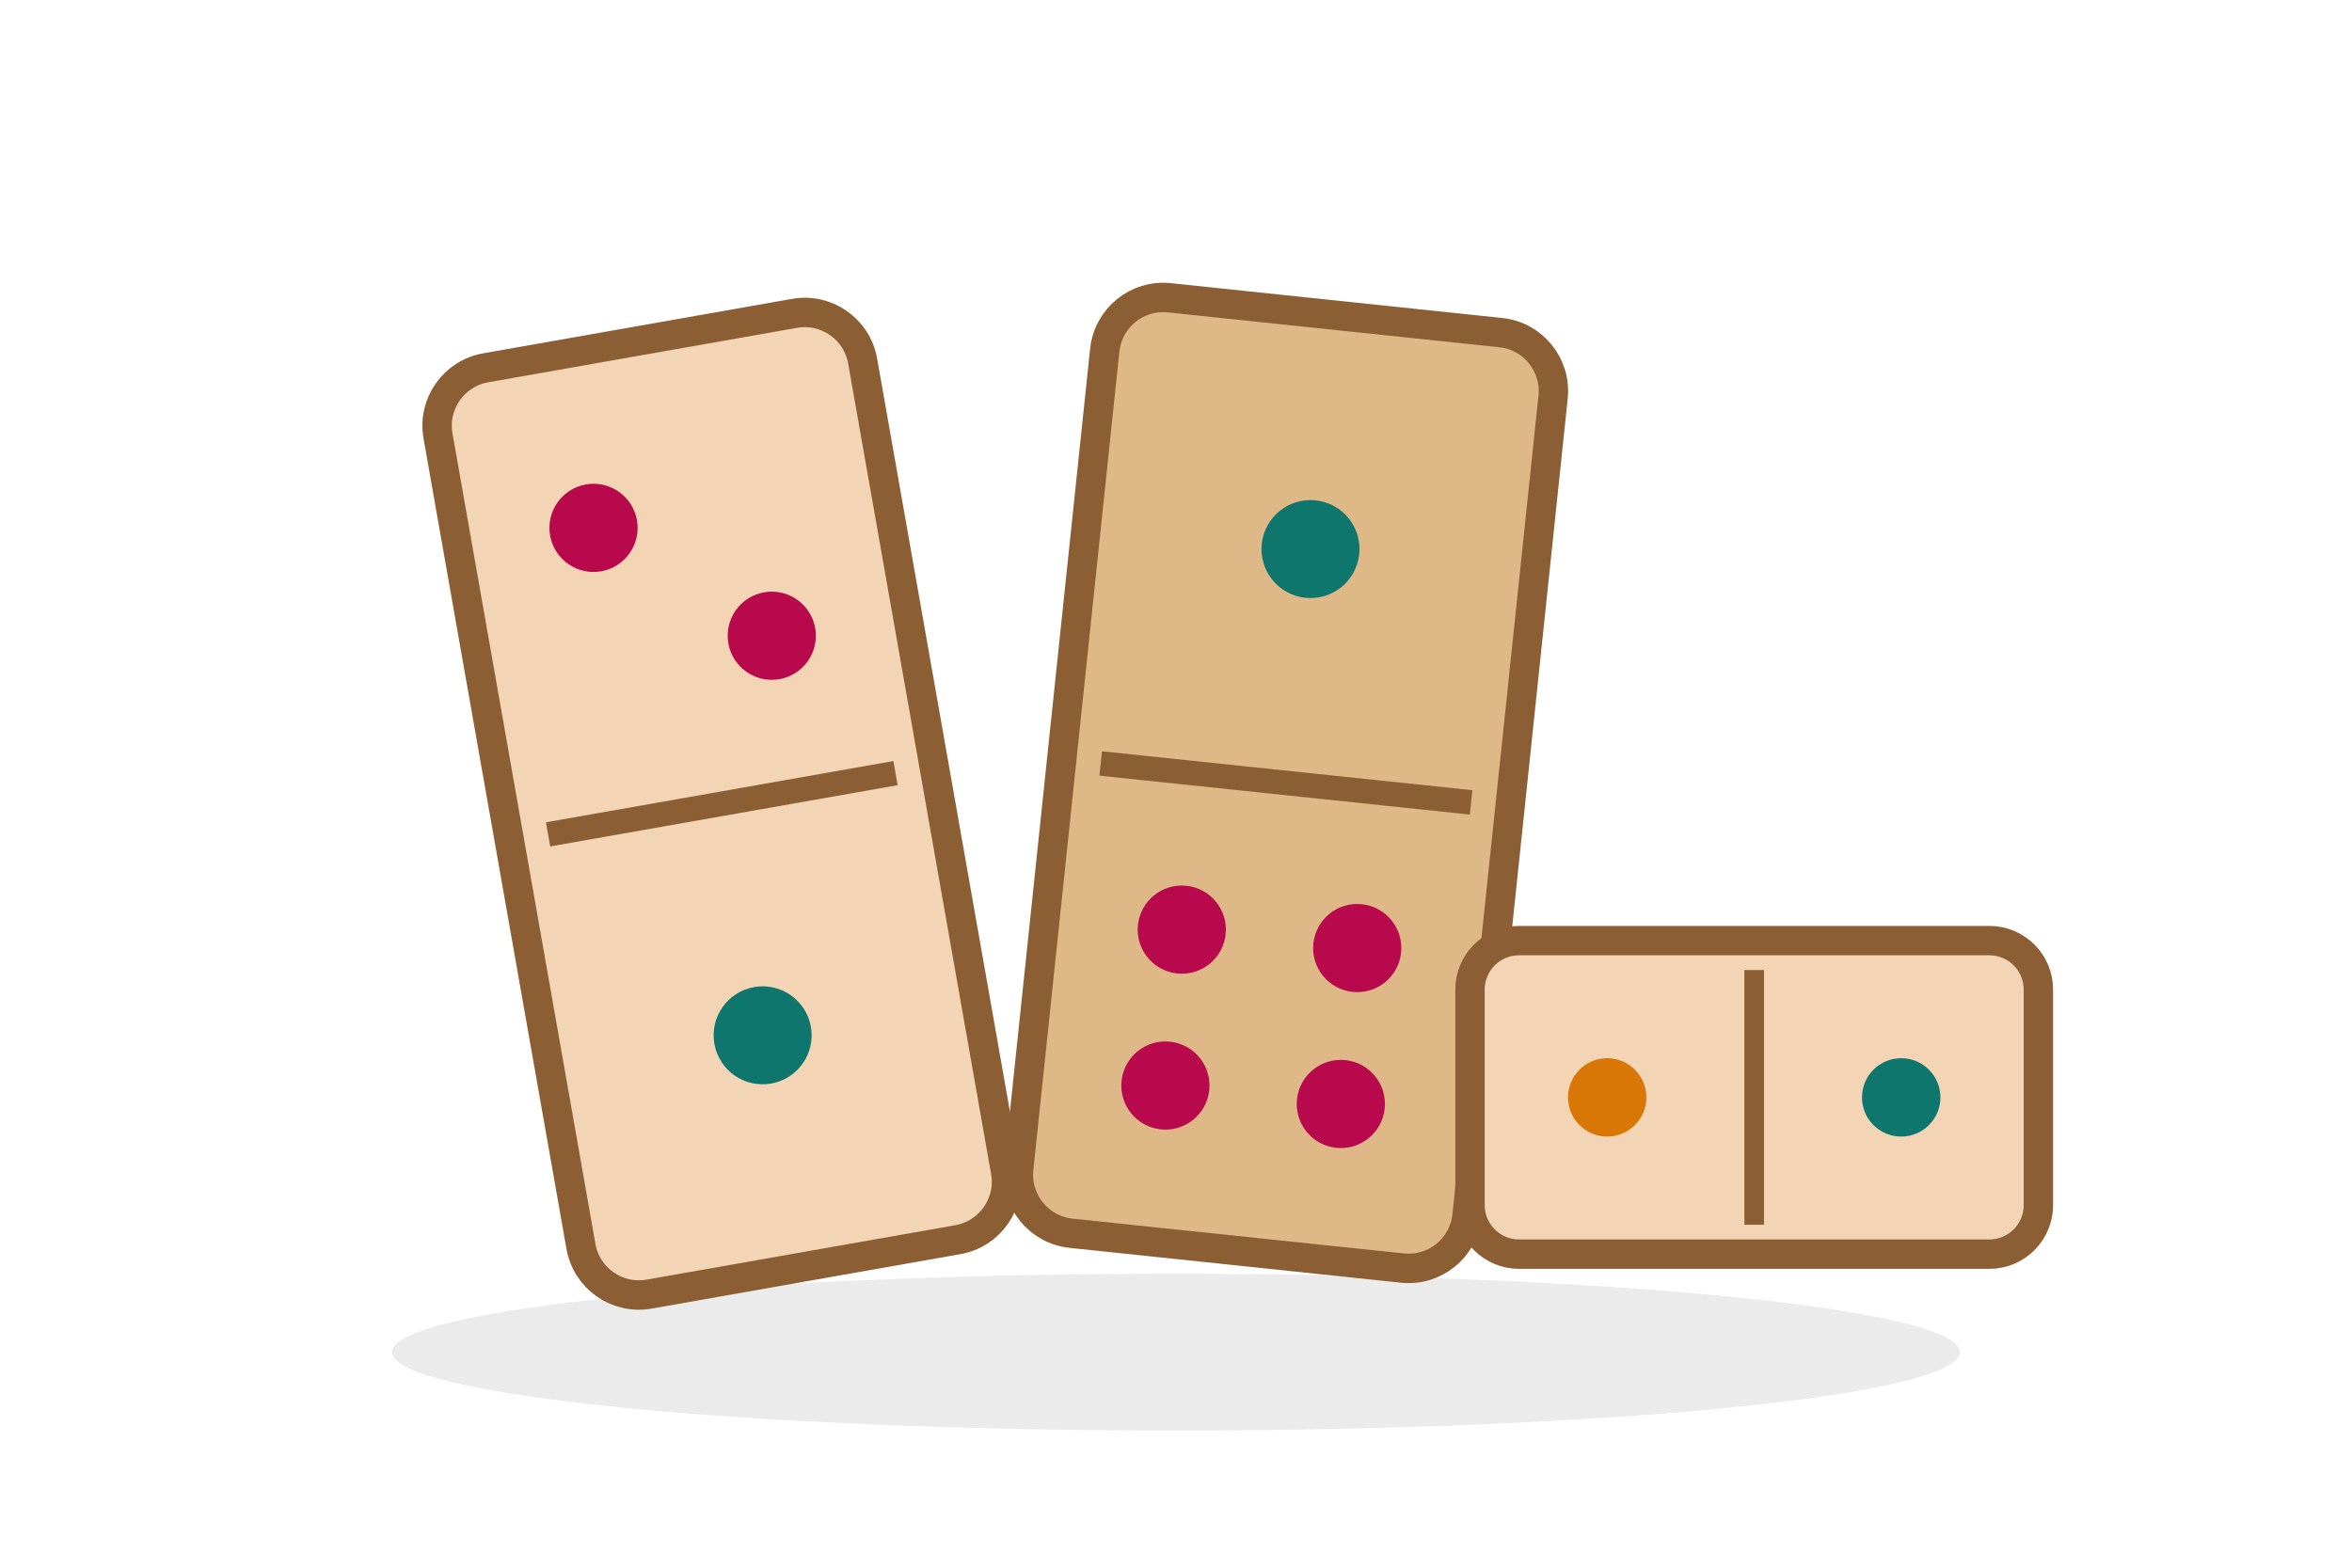
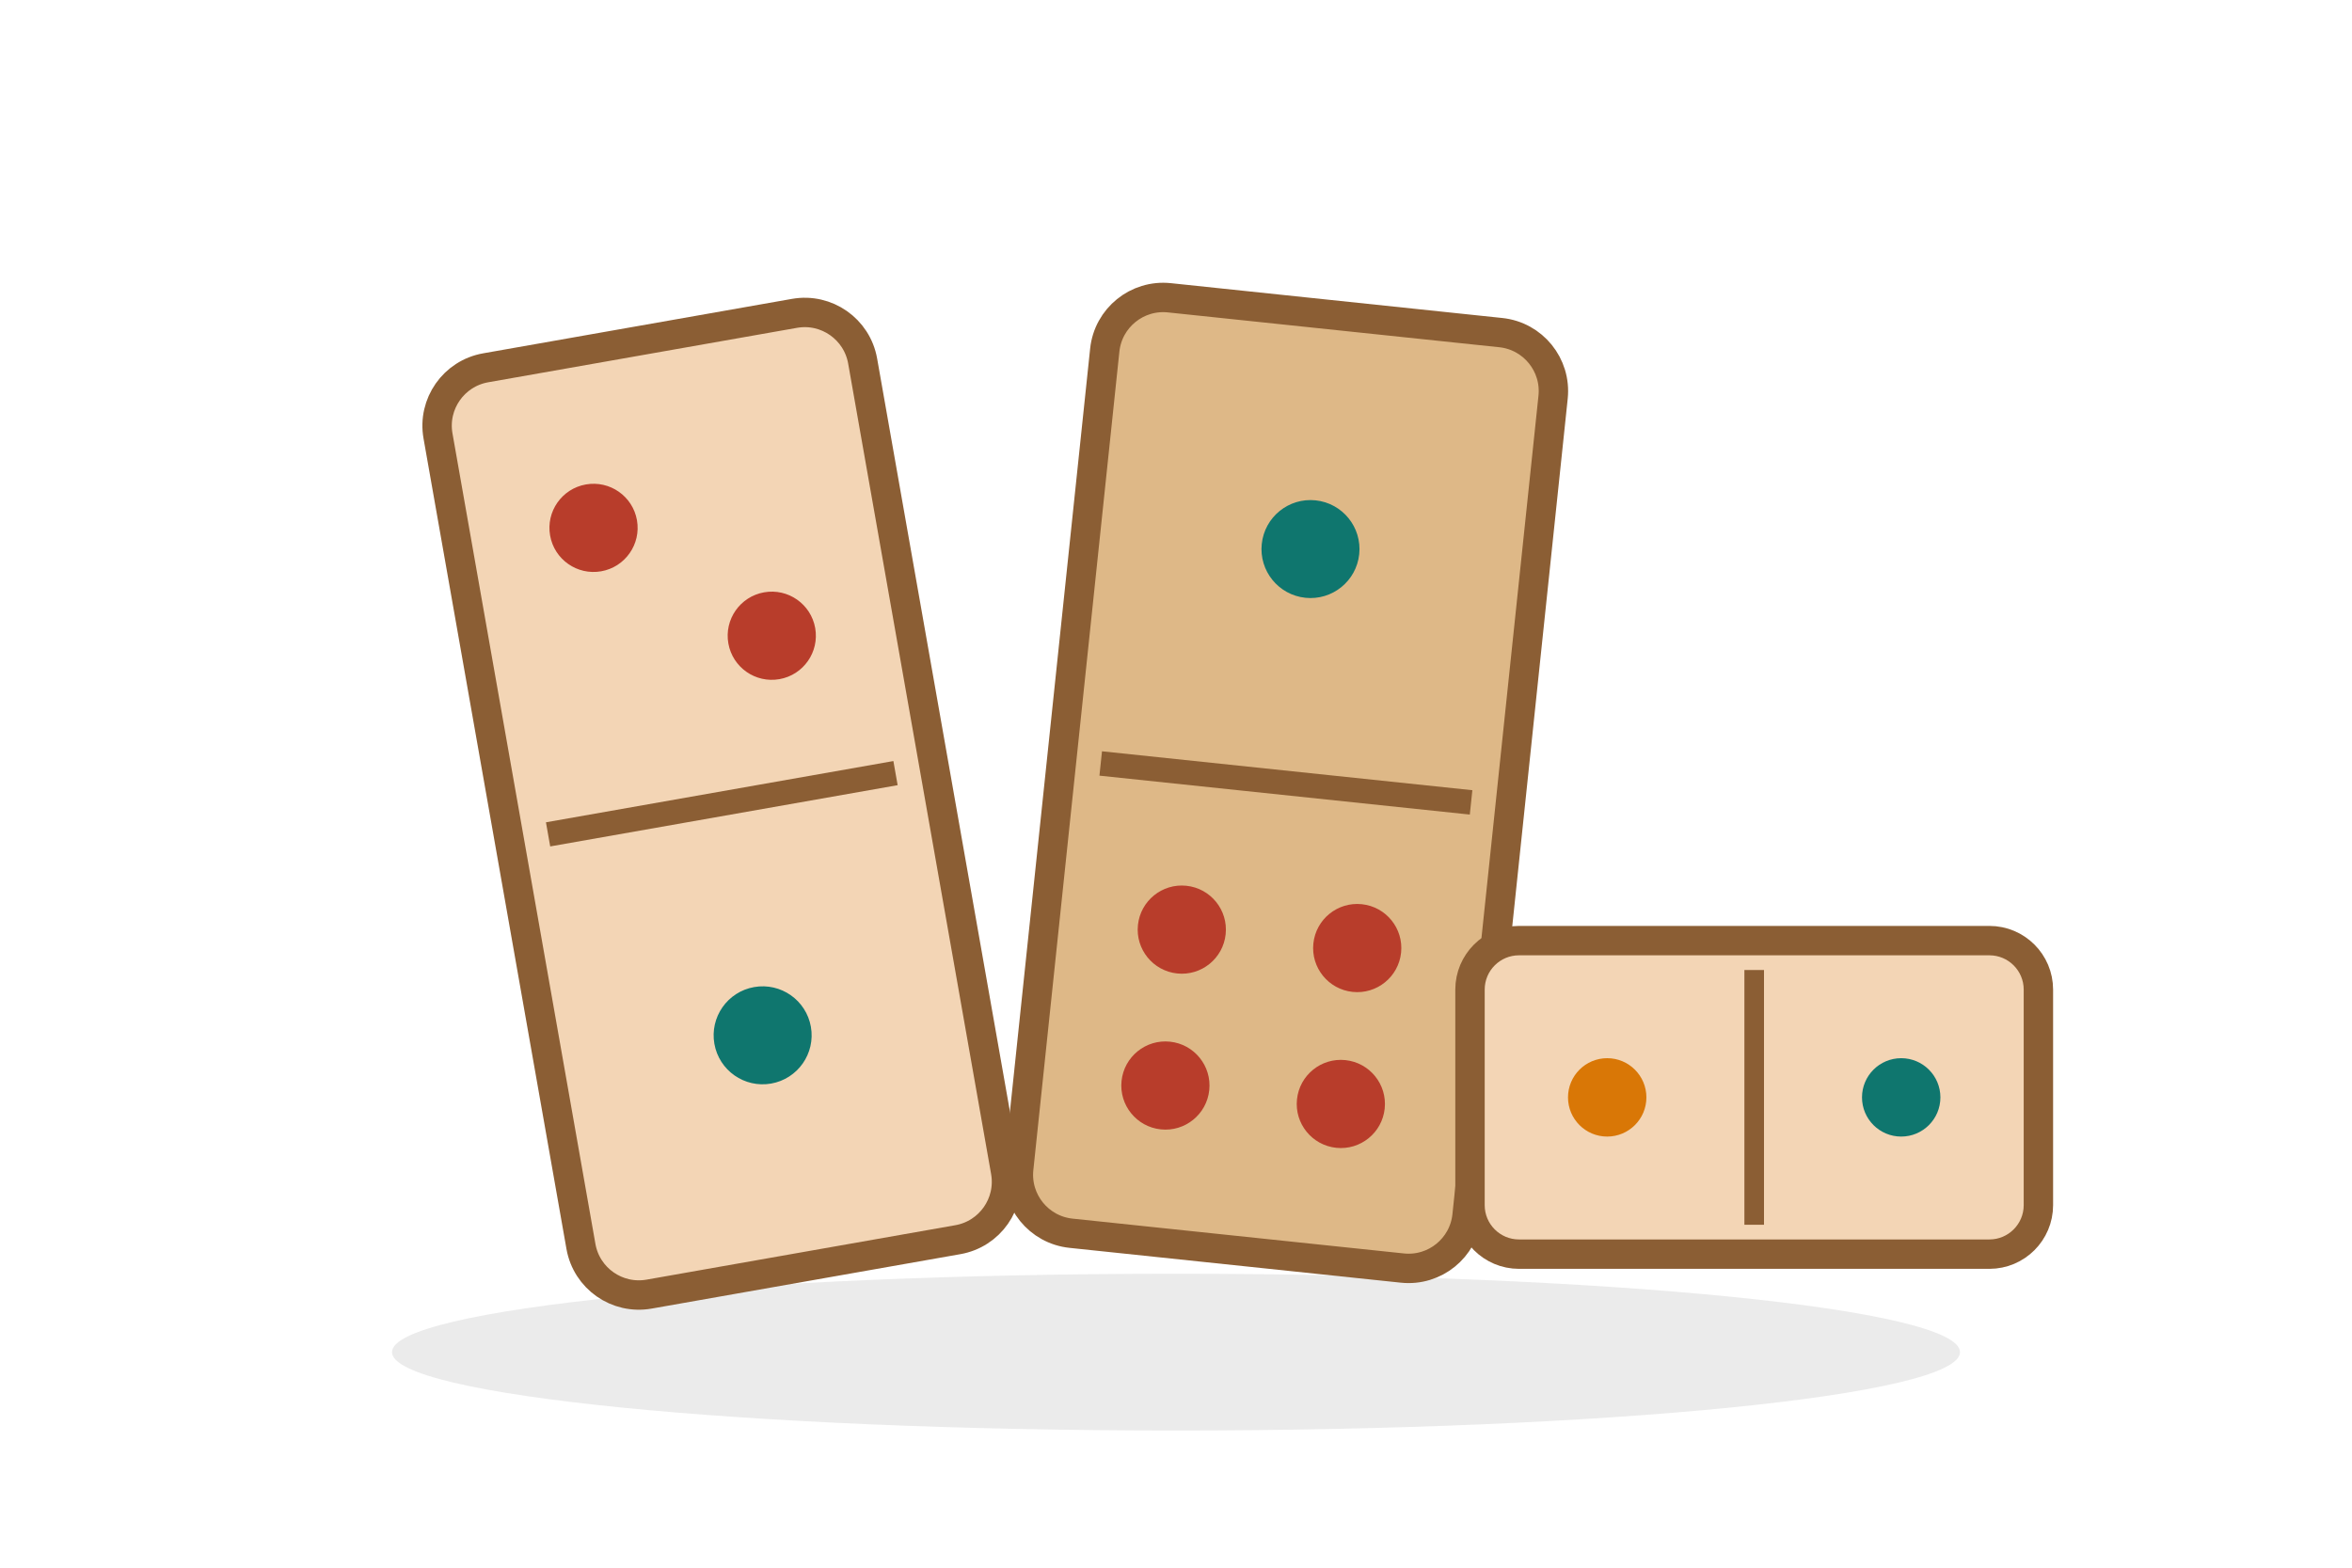
<svg xmlns="http://www.w3.org/2000/svg" viewBox="0 0 240 160" fill="none">
  <ellipse cx="120" cy="138" rx="80" ry="8" fill="#000" opacity="0.08" />
  <g transform="rotate(-10 74 84)">
    <rect x="52" y="34" width="44" height="96" rx="6" fill="#f3d5b5" stroke="#8b5e34" stroke-width="3" />
    <line x1="56" y1="82" x2="92" y2="82" stroke="#8b5e34" stroke-width="2.5" />
-     <circle cx="66" cy="52" r="4.5" fill="#b7094c" />
-     <circle cx="82" cy="66" r="4.5" fill="#b7094c" />
+     <circle cx="66" cy="52" r="4.5" fill="#b83d2b" />
+     <circle cx="82" cy="66" r="4.5" fill="#b83d2b" />
    <circle cx="74" cy="106" r="5" fill="#0f766e" />
  </g>
  <g transform="rotate(6 132 82)">
    <rect x="108" y="32" width="46" height="96" rx="6" fill="#deb887" stroke="#8b5e34" stroke-width="3" />
    <line x1="112" y1="80" x2="150" y2="80" stroke="#8b5e34" stroke-width="2.5" />
    <circle cx="131" cy="56" r="5" fill="#0f766e" />
-     <circle cx="122" cy="96" r="4.5" fill="#b7094c" />
-     <circle cx="140" cy="96" r="4.5" fill="#b7094c" />
-     <circle cx="122" cy="112" r="4.5" fill="#b7094c" />
-     <circle cx="140" cy="112" r="4.5" fill="#b7094c" />
+     <circle cx="122" cy="96" r="4.5" fill="#b83d2b" />
+     <circle cx="140" cy="96" r="4.5" fill="#b83d2b" />
+     <circle cx="122" cy="112" r="4.5" fill="#b83d2b" />
+     <circle cx="140" cy="112" r="4.5" fill="#b83d2b" />
  </g>
  <rect x="150" y="96" width="58" height="32" rx="5" fill="#f3d5b5" stroke="#8b5e34" stroke-width="3" />
  <line x1="179" y1="99" x2="179" y2="125" stroke="#8b5e34" stroke-width="2" />
  <circle cx="164" cy="112" r="4" fill="#d97706" />
  <circle cx="194" cy="112" r="4" fill="#0f766e" />
</svg>
